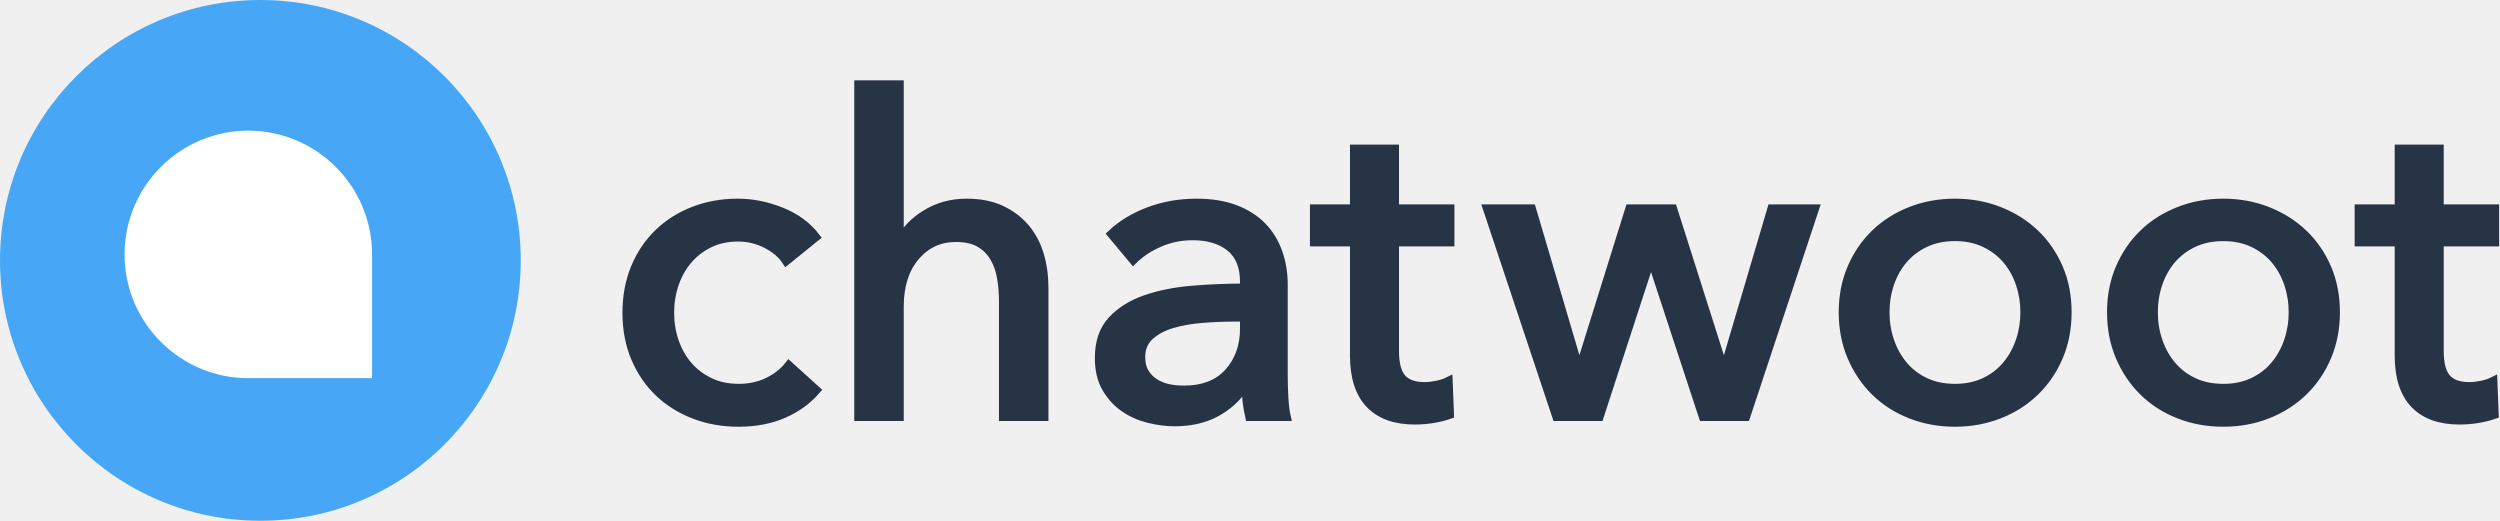
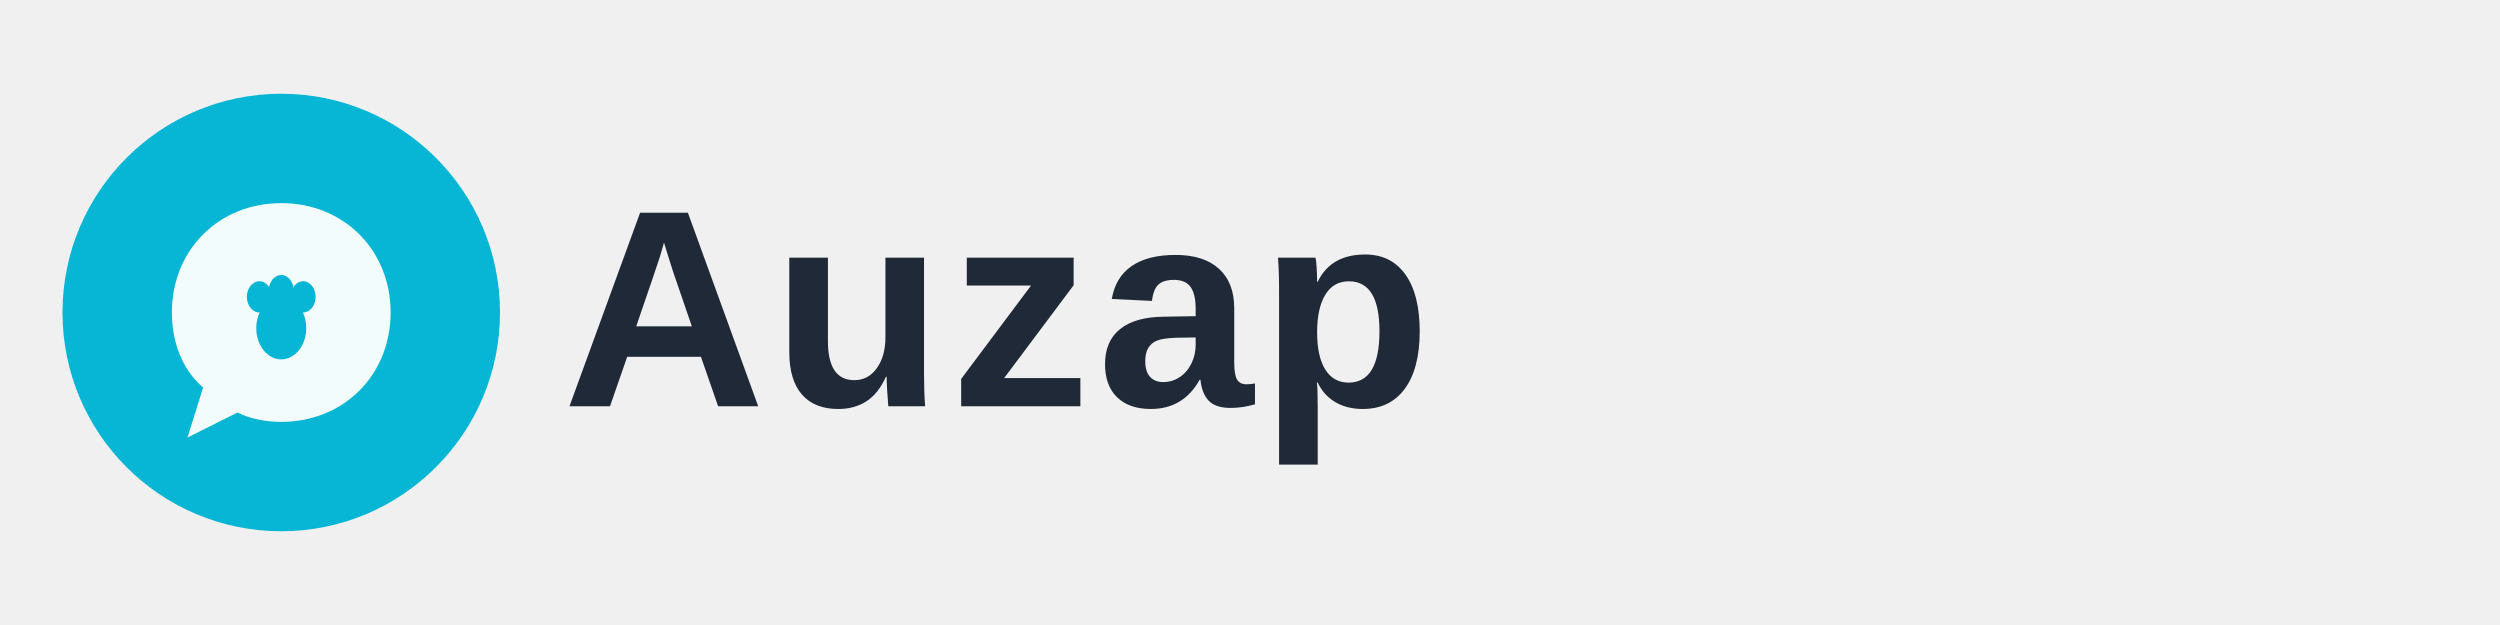
- <svg xmlns="http://www.w3.org/2000/svg" width="2458px" height="512px" viewBox="0 0 2458 512" version="1.1">
+ <svg xmlns="http://www.w3.org/2000/svg" width="800px" height="200px" viewBox="0 0 800 200" version="1.1">
  <g id="Logo" stroke="none" stroke-width="1" fill="none" fill-rule="evenodd">
-     <g id="on_white" fill-rule="nonzero">
-       <g id="woot-log">
-         <circle id="Oval" fill="#47A7F6" cx="256" cy="256" r="256" />
-         <path d="M362.808,368.808 L244.123,368.808 C178.699,368.808 125.457,315.562 125.457,250.122 C125.457,184.703 178.699,131.457 244.124,131.457 C309.565,131.457 362.808,184.703 362.808,250.122 L362.808,368.808 Z" id="Fill-1" stroke="#FFFFFF" stroke-width="6" fill="#FFFFFF" />
+     <g id="icon" transform="translate(20, 30)">
+       <circle fill="#06B6D4" cx="70" cy="70" r="70" />
+       <path d="M 70,35 C 90,35 105,50 105,70 C 105,90 90,105 70,105 C 65,105 60,104 56,102 L 40,110 L 45,94 C 38,88 35,79 35,70 C 35,50 50,35 70,35 Z" fill="#FFFFFF" opacity="0.95" />
+       <g transform="translate(55, 55)" fill="#06B6D4">
+         <ellipse cx="15" cy="20" rx="8" ry="10" />
+         <ellipse cx="8" cy="10" rx="4" ry="5" />
+         <ellipse cx="15" cy="8" rx="4" ry="5" />
+         <ellipse cx="22" cy="10" rx="4" ry="5" />
      </g>
-       <path d="M772.982,256.848 C768.658,250.217 762.171,244.667 753.522,240.198 C744.872,235.73 735.647,233.495 725.844,233.495 C715.177,233.495 705.735,235.513 697.518,239.55 C689.302,243.586 682.31,248.992 676.544,255.767 C670.778,262.542 666.381,270.398 663.354,279.336 C660.327,288.273 658.813,297.643 658.813,307.446 C658.813,317.248 660.327,326.618 663.354,335.555 C666.381,344.493 670.778,352.349 676.544,359.124 C682.31,365.899 689.374,371.305 697.735,375.341 C706.095,379.378 715.609,381.396 726.277,381.396 C736.656,381.396 746.098,379.378 754.603,375.341 C763.108,371.305 770.099,365.827 775.577,358.908 L802.822,383.558 C794.173,393.649 783.361,401.505 770.387,407.127 C757.414,412.749 742.71,415.56 726.277,415.56 C710.42,415.56 695.789,412.965 682.382,407.776 C668.976,402.586 657.372,395.307 647.569,385.937 C637.767,376.567 630.055,365.251 624.433,351.989 C618.811,338.727 616,323.879 616,307.446 C616,291.3 618.739,276.597 624.217,263.335 C629.695,250.073 637.335,238.685 647.137,229.171 C656.939,219.657 668.544,212.305 681.95,207.115 C695.356,201.926 709.843,199.331 725.412,199.331 C739.827,199.331 754.17,202.214 768.441,207.98 C782.713,213.746 794.028,222.107 802.389,233.063 L772.982,256.848 Z M885.421,236.09 C890.322,225.999 898.683,217.35 910.504,210.143 C922.324,202.935 935.586,199.331 950.29,199.331 C963.552,199.331 974.94,201.565 984.454,206.034 C993.968,210.503 1001.896,216.485 1008.239,223.981 C1014.582,231.477 1019.267,240.27 1022.294,250.361 C1025.321,260.452 1026.835,271.263 1026.835,282.795 L1026.835,409.938 L986.184,409.938 L986.184,296.634 C986.184,288.273 985.535,280.345 984.238,272.849 C982.94,265.353 980.562,258.722 977.102,252.956 C973.643,247.19 968.958,242.577 963.047,239.117 C957.137,235.658 949.425,233.928 939.911,233.928 C923.766,233.928 910.504,240.054 900.125,252.307 C889.746,264.56 884.556,280.921 884.556,301.391 L884.556,409.938 L843.905,409.938 L843.905,83 L884.556,83 L884.556,236.09 L885.421,236.09 Z M1223.171,277.174 C1223.171,261.893 1218.558,250.577 1209.332,243.226 C1200.106,235.874 1187.853,232.198 1172.573,232.198 C1161.041,232.198 1150.157,234.432 1139.923,238.901 C1129.688,243.37 1121.111,249.064 1114.191,255.983 L1092.568,230.036 C1102.659,220.522 1114.984,213.026 1129.544,207.548 C1144.103,202.07 1159.743,199.331 1176.465,199.331 C1191.169,199.331 1203.926,201.421 1214.738,205.602 C1225.549,209.782 1234.415,215.476 1241.334,222.684 C1248.253,229.892 1253.443,238.396 1256.902,248.199 C1260.362,258.001 1262.092,268.524 1262.092,279.768 L1262.092,369.287 C1262.092,376.206 1262.308,383.486 1262.741,391.126 C1263.173,398.766 1263.966,405.037 1265.119,409.938 L1228.36,409.938 C1226.054,400.136 1224.9,390.333 1224.9,380.531 L1223.603,380.531 C1216.107,391.487 1206.665,399.991 1195.277,406.046 C1183.889,412.1 1170.411,415.128 1154.842,415.128 C1146.77,415.128 1138.337,414.046 1129.544,411.884 C1120.75,409.722 1112.75,406.19 1105.542,401.289 C1098.334,396.388 1092.352,389.901 1087.595,381.828 C1082.838,373.756 1080.46,363.809 1080.46,351.989 C1080.46,336.42 1084.64,324.095 1093.001,315.014 C1101.362,305.932 1112.317,299.013 1125.868,294.256 C1139.418,289.499 1154.698,286.399 1171.708,284.958 C1188.718,283.516 1205.872,282.795 1223.171,282.795 L1223.171,277.174 Z M1213.224,312.203 C1203.133,312.203 1192.682,312.635 1181.871,313.5 C1171.059,314.365 1161.257,316.095 1152.464,318.689 C1143.67,321.284 1136.391,325.176 1130.625,330.366 C1124.859,335.555 1121.976,342.475 1121.976,351.124 C1121.976,357.178 1123.201,362.224 1125.651,366.26 C1128.102,370.296 1131.345,373.612 1135.382,376.206 C1139.418,378.801 1143.887,380.603 1148.788,381.612 C1153.689,382.621 1158.734,383.126 1163.924,383.126 C1182.952,383.126 1197.584,377.432 1207.818,366.044 C1218.053,354.655 1223.171,340.312 1223.171,323.014 L1223.171,312.203 L1213.224,312.203 Z M1425.993,238.252 L1371.504,238.252 L1371.504,345.069 C1371.504,357.467 1373.81,366.332 1378.423,371.666 C1383.036,376.999 1390.388,379.666 1400.478,379.666 C1404.226,379.666 1408.263,379.234 1412.587,378.369 C1416.912,377.504 1420.804,376.206 1424.264,374.477 L1425.561,407.776 C1420.66,409.506 1415.254,410.875 1409.344,411.884 C1403.433,412.893 1397.307,413.398 1390.964,413.398 C1371.648,413.398 1356.872,408.064 1346.637,397.397 C1336.402,386.729 1331.285,370.729 1331.285,349.394 L1331.285,238.252 L1291.931,238.252 L1291.931,204.953 L1331.285,204.953 L1331.285,146.139 L1371.504,146.139 L1371.504,204.953 L1425.993,204.953 L1425.993,238.252 Z M1506.078,204.953 L1552.351,361.503 L1553.216,361.503 L1602.083,204.953 L1644.897,204.953 L1694.629,361.503 L1695.494,361.503 L1741.767,204.953 L1784.581,204.953 L1716.685,409.938 L1674.304,409.938 L1623.706,255.983 L1622.841,255.983 L1572.676,409.938 L1530.295,409.938 L1461.967,204.953 L1506.078,204.953 Z M2032.811,307.013 C2032.811,322.87 2030,337.429 2024.378,350.691 C2018.756,363.953 2010.972,375.413 2001.026,385.072 C1991.079,394.73 1979.331,402.226 1965.78,407.56 C1952.23,412.893 1937.671,415.56 1922.102,415.56 C1906.534,415.56 1891.974,412.893 1878.424,407.56 C1864.873,402.226 1853.197,394.73 1843.395,385.072 C1833.592,375.413 1825.88,363.953 1820.258,350.691 C1814.636,337.429 1811.825,322.87 1811.825,307.013 C1811.825,291.156 1814.636,276.669 1820.258,263.551 C1825.88,250.433 1833.592,239.117 1843.395,229.603 C1853.197,220.089 1864.873,212.665 1878.424,207.332 C1891.974,201.998 1906.534,199.331 1922.102,199.331 C1937.671,199.331 1952.23,201.998 1965.78,207.332 C1979.331,212.665 1991.079,220.089 2001.026,229.603 C2010.972,239.117 2018.756,250.433 2024.378,263.551 C2030,276.669 2032.811,291.156 2032.811,307.013 Z M1990.43,307.013 C1990.43,297.211 1988.917,287.841 1985.89,278.903 C1982.862,269.966 1978.466,262.11 1972.7,255.334 C1966.934,248.559 1959.798,243.154 1951.293,239.117 C1942.788,235.081 1933.058,233.063 1922.102,233.063 C1911.146,233.063 1901.416,235.081 1892.911,239.117 C1884.406,243.154 1877.271,248.559 1871.505,255.334 C1865.738,262.11 1861.342,269.966 1858.315,278.903 C1855.287,287.841 1853.774,297.211 1853.774,307.013 C1853.774,316.816 1855.287,326.185 1858.315,335.123 C1861.342,344.06 1865.738,351.989 1871.505,358.908 C1877.271,365.827 1884.406,371.305 1892.911,375.341 C1901.416,379.378 1911.146,381.396 1922.102,381.396 C1933.058,381.396 1942.788,379.378 1951.293,375.341 C1959.798,371.305 1966.934,365.827 1972.7,358.908 C1978.466,351.989 1982.862,344.06 1985.89,335.123 C1988.917,326.185 1990.43,316.816 1990.43,307.013 Z M2296.611,307.013 C2296.611,322.87 2293.8,337.429 2288.178,350.691 C2282.556,363.953 2274.771,375.413 2264.825,385.072 C2254.878,394.73 2243.13,402.226 2229.58,407.56 C2216.029,412.893 2201.47,415.56 2185.901,415.56 C2170.333,415.56 2155.774,412.893 2142.223,407.56 C2128.673,402.226 2116.996,394.73 2107.194,385.072 C2097.392,375.413 2089.68,363.953 2084.058,350.691 C2078.436,337.429 2075.625,322.87 2075.625,307.013 C2075.625,291.156 2078.436,276.669 2084.058,263.551 C2089.68,250.433 2097.392,239.117 2107.194,229.603 C2116.996,220.089 2128.673,212.665 2142.223,207.332 C2155.774,201.998 2170.333,199.331 2185.901,199.331 C2201.47,199.331 2216.029,201.998 2229.58,207.332 C2243.13,212.665 2254.878,220.089 2264.825,229.603 C2274.771,239.117 2282.556,250.433 2288.178,263.551 C2293.8,276.669 2296.611,291.156 2296.611,307.013 Z M2254.23,307.013 C2254.23,297.211 2252.716,287.841 2249.689,278.903 C2246.662,269.966 2242.265,262.11 2236.499,255.334 C2230.733,248.559 2223.597,243.154 2215.092,239.117 C2206.587,235.081 2196.857,233.063 2185.901,233.063 C2174.946,233.063 2165.215,235.081 2156.71,239.117 C2148.205,243.154 2141.07,248.559 2135.304,255.334 C2129.538,262.11 2125.141,269.966 2122.114,278.903 C2119.087,287.841 2117.573,297.211 2117.573,307.013 C2117.573,316.816 2119.087,326.185 2122.114,335.123 C2125.141,344.06 2129.538,351.989 2135.304,358.908 C2141.07,365.827 2148.205,371.305 2156.71,375.341 C2165.215,379.378 2174.946,381.396 2185.901,381.396 C2196.857,381.396 2206.587,379.378 2215.092,375.341 C2223.597,371.305 2230.733,365.827 2236.499,358.908 C2242.265,351.989 2246.662,344.06 2249.689,335.123 C2252.716,326.185 2254.23,316.816 2254.23,307.013 Z M2453.16,238.252 L2398.671,238.252 L2398.671,345.069 C2398.671,357.467 2400.977,366.332 2405.59,371.666 C2410.203,376.999 2417.554,379.666 2427.645,379.666 C2431.393,379.666 2435.429,379.234 2439.754,378.369 C2444.079,377.504 2447.971,376.206 2451.43,374.477 L2452.728,407.776 C2447.827,409.506 2442.421,410.875 2436.511,411.884 C2430.6,412.893 2424.474,413.398 2418.131,413.398 C2398.815,413.398 2384.039,408.064 2373.804,397.397 C2363.569,386.729 2358.452,370.729 2358.452,349.394 L2358.452,238.252 L2319.098,238.252 L2319.098,204.953 L2358.452,204.953 L2358.452,146.139 L2398.671,146.139 L2398.671,204.953 L2453.16,204.953 L2453.16,238.252 Z" id="chatwoot" stroke="#273445" stroke-width="8" fill="#273444" />
+     </g>
+     <g id="text" transform="translate(180, 60)">
+       <text font-family="system-ui, -apple-system, Arial, sans-serif" font-size="90" font-weight="700" fill="#1F2937" letter-spacing="2">
+         <tspan x="0" y="70">Auzap</tspan>
+       </text>
    </g>
  </g>
</svg>
